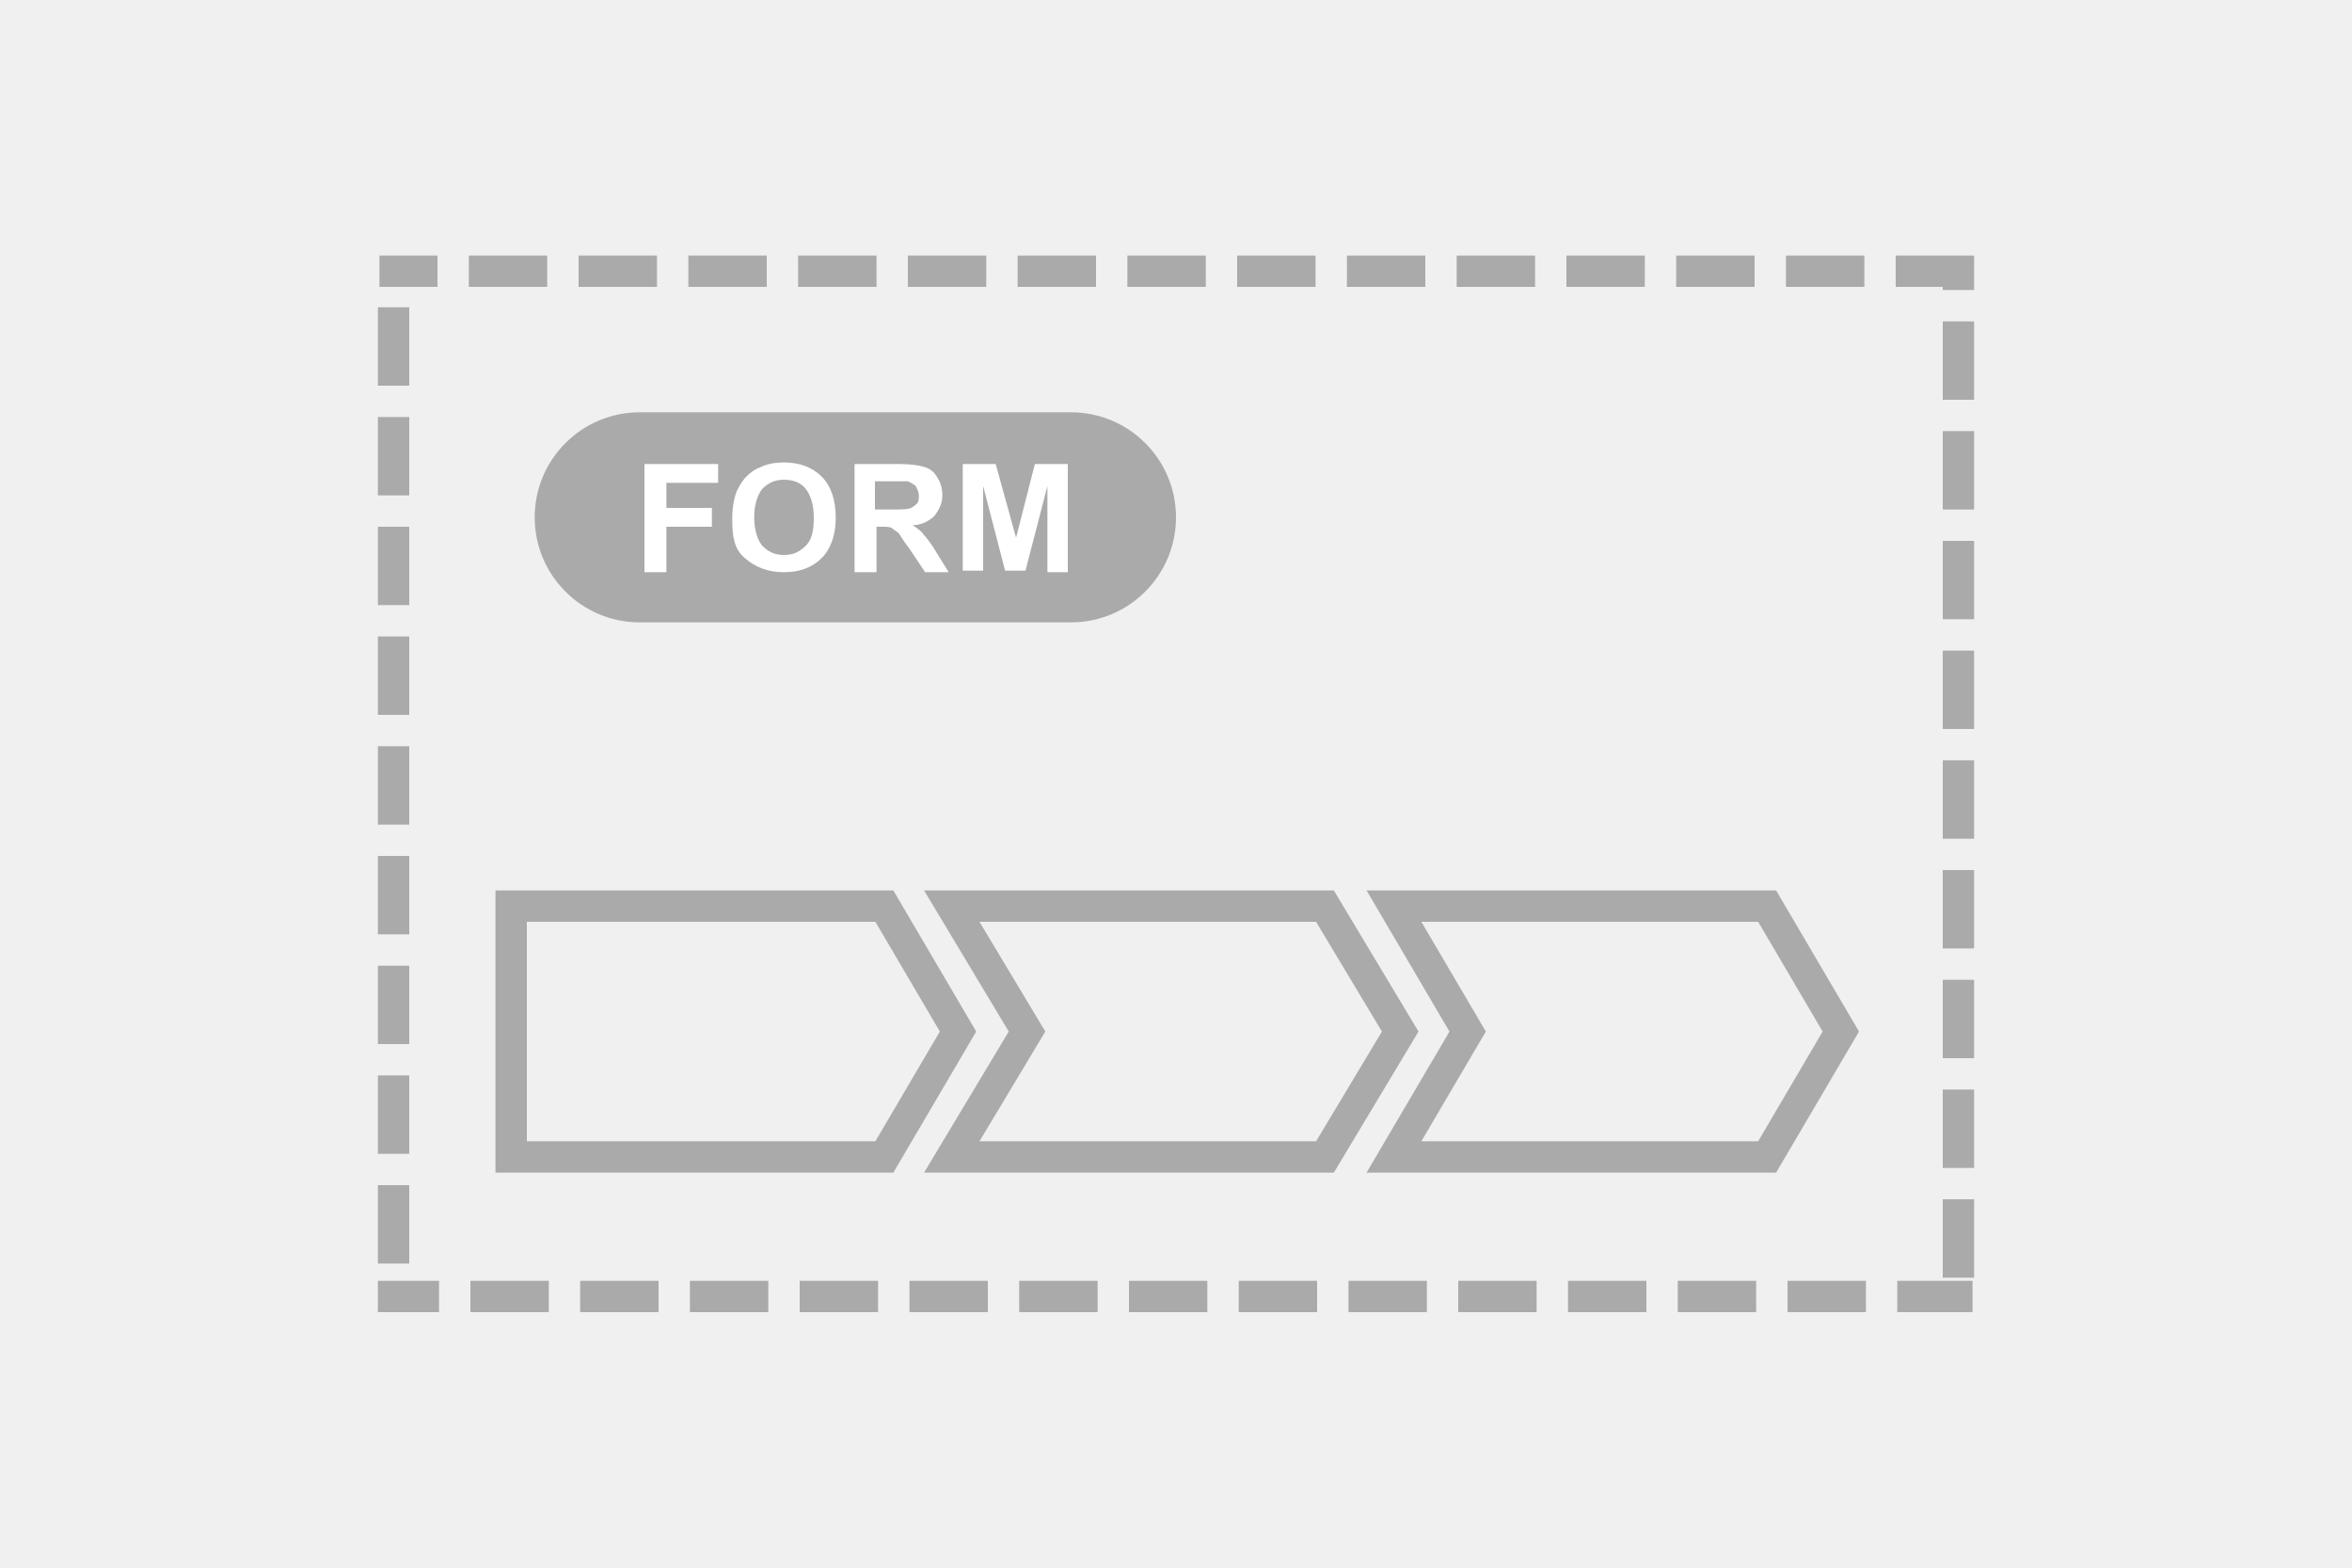
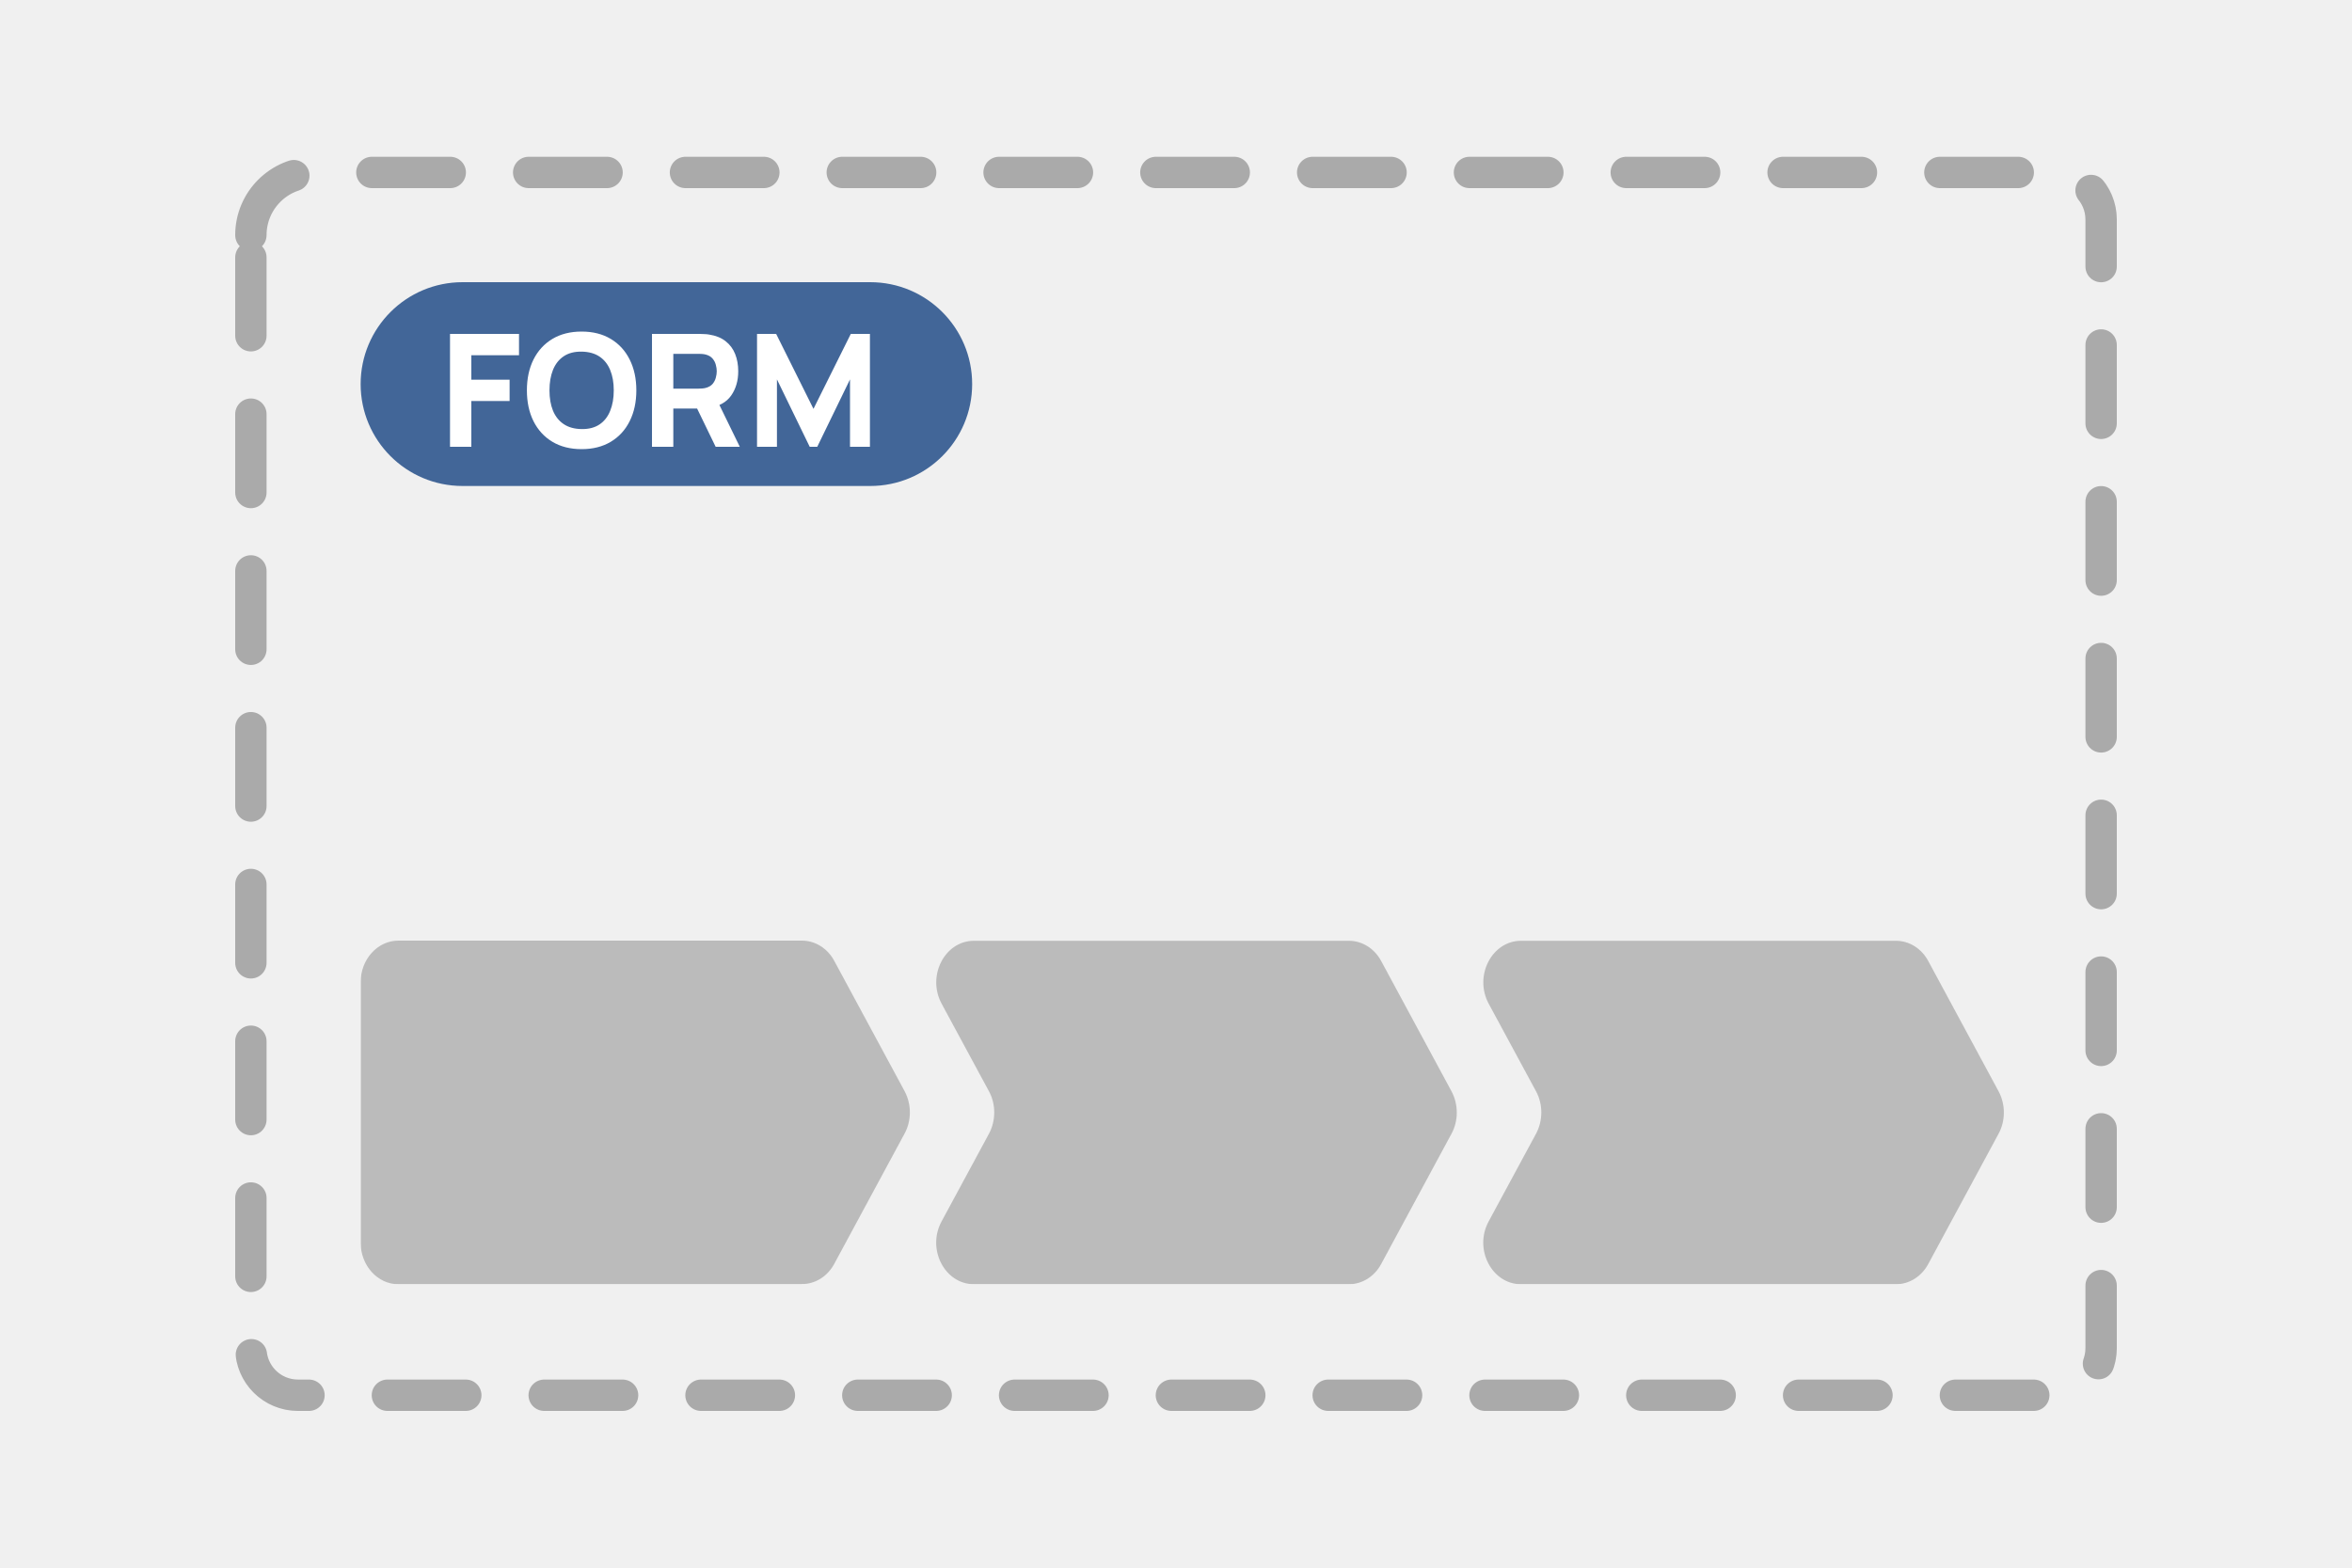
- <svg xmlns="http://www.w3.org/2000/svg" version="1.1" id="Ebene_1" x="0px" y="0px" viewBox="0 0 150 100" style="enable-background:new 0 0 150 100;" xml:space="preserve">
-   <style type="text/css">
- 	.st0{fill:#AAAAAA;}
- 	.st1{fill:#FFFFFF;}
- 	.st2{fill:none;stroke:#AAAAAA;stroke-width:2;stroke-miterlimit:10;}
- </style>
-   <g>
-     <path class="st0" d="M118.9,16.3h-5v2h5V16.3L118.9,16.3z M111.9,16.3h-5v2h5V16.3L111.9,16.3z M104.9,16.3h-5v2h5V16.3L104.9,16.3   z M97.9,16.3h-5v2h5V16.3L97.9,16.3z M90.9,16.3h-5v2h5V16.3L90.9,16.3z M83.9,16.3h-5v2h5V16.3L83.9,16.3z M76.9,16.3h-5v2h5V16.3   L76.9,16.3z M69.9,16.3h-5v2h5V16.3L69.9,16.3z M62.9,16.3h-5v2h5V16.3L62.9,16.3z M55.9,16.3h-5v2h5V16.3L55.9,16.3z M48.9,16.3   h-5v2h5V16.3L48.9,16.3z M41.9,16.3h-5v2h5V16.3L41.9,16.3z M34.9,16.3h-5v2h5V16.3L34.9,16.3z M27.9,16.3h-3.7v2h3.7V16.3   L27.9,16.3z M26.1,19.6h-2v5h2V19.6L26.1,19.6z M26.1,26.6h-2v5h2V26.6L26.1,26.6z M26.1,33.6h-2v5h2V33.6L26.1,33.6z M26.1,40.6   h-2v5h2V40.6L26.1,40.6z M26.1,47.6h-2v5h2V47.6L26.1,47.6z M26.1,54.6h-2v5h2V54.6L26.1,54.6z M26.1,61.6h-2v5h2V61.6L26.1,61.6z    M26.1,68.6h-2v5h2V68.6L26.1,68.6z M26.1,75.6h-2v5h2V75.6L26.1,75.6z M28,81.7h-3.9v0.9l0,0v-0.9v0.9l0,0v1.1h2l0,0l0,0l0,0l0,0   c1,0,1.9,0,1.9,0V81.7L28,81.7z M35,81.7h-5v2h5V81.7L35,81.7z M42,81.7h-5v2h5V81.7L42,81.7z M49,81.7h-5v2h5V81.7L49,81.7z    M56,81.7h-5v2h5V81.7L56,81.7z M63,81.7h-5v2h5V81.7L63,81.7z M70,81.7h-5v2h5V81.7L70,81.7z M77,81.7h-5v2h5V81.7L77,81.7z    M84,81.7h-5v2h5V81.7L84,81.7z M91,81.7h-5v2h5V81.7L91,81.7z M98,81.7h-5v2h5V81.7L98,81.7z M105,81.7h-5v2h5V81.7L105,81.7z    M112,81.7h-5v2h5V81.7L112,81.7z M119,81.7h-5v2h5V81.7L119,81.7z M125.9,81.7H121v2h4.8V81.7L125.9,81.7z M125.9,76.5h-2v5h2   V76.5L125.9,76.5z M125.9,69.5h-2v5h2V69.5L125.9,69.5z M125.9,62.5h-2v5h2V62.5L125.9,62.5z M125.9,55.5h-2v5h2V55.5L125.9,55.5z    M125.9,48.5h-2v5h2V48.5L125.9,48.5z M125.9,41.5h-2v5h2V41.5L125.9,41.5z M125.9,34.5h-2v5h2V34.5L125.9,34.5z M125.9,27.5h-2v5   h2V27.5L125.9,27.5z M125.9,20.5h-2v5h2V20.5L125.9,20.5z M125.9,16.3h-5v2h3v0.2h2V16.3L125.9,16.3z" />
-   </g>
-   <g>
-     <path class="st0" d="M68.3,39.7H40.8c-3.7,0-6.7-3-6.7-6.7v0c0-3.7,3-6.7,6.7-6.7h27.5c3.7,0,6.7,3,6.7,6.7v0   C75,36.7,72,39.7,68.3,39.7z" />
-     <g>
-       <path class="st1" d="M41.1,36.5v-6.9h4.7v1.2h-3.3v1.6h2.9v1.2h-2.9v2.9H41.1z" />
-       <path class="st1" d="M46.7,33.1c0-0.7,0.1-1.3,0.3-1.8c0.2-0.4,0.4-0.7,0.6-0.9c0.3-0.3,0.6-0.5,0.9-0.6c0.4-0.2,0.9-0.3,1.5-0.3    c1,0,1.8,0.3,2.4,0.9s0.9,1.5,0.9,2.6c0,1.1-0.3,2-0.9,2.6c-0.6,0.6-1.4,0.9-2.4,0.9c-1,0-1.8-0.3-2.5-0.9S46.7,34.2,46.7,33.1z     M48.1,33c0,0.8,0.2,1.4,0.5,1.8c0.4,0.4,0.8,0.6,1.4,0.6c0.6,0,1-0.2,1.4-0.6c0.4-0.4,0.5-1,0.5-1.8c0-0.8-0.2-1.4-0.5-1.8    c-0.3-0.4-0.8-0.6-1.4-0.6c-0.6,0-1,0.2-1.4,0.6C48.3,31.6,48.1,32.2,48.1,33z" />
-       <path class="st1" d="M54.5,36.5v-6.9h2.9c0.7,0,1.3,0.1,1.6,0.2c0.3,0.1,0.6,0.3,0.8,0.7c0.2,0.3,0.3,0.7,0.3,1.1    c0,0.5-0.2,0.9-0.5,1.3c-0.3,0.3-0.8,0.6-1.4,0.6c0.3,0.2,0.6,0.4,0.7,0.6c0.2,0.2,0.5,0.6,0.8,1.1l0.8,1.3H59L58,35    c-0.4-0.5-0.6-0.9-0.7-1c-0.1-0.1-0.3-0.2-0.4-0.3c-0.1-0.1-0.4-0.1-0.7-0.1h-0.3v2.9H54.5z M55.8,32.5h1c0.7,0,1.1,0,1.3-0.1    c0.2-0.1,0.3-0.2,0.4-0.3c0.1-0.1,0.1-0.3,0.1-0.5c0-0.2-0.1-0.4-0.2-0.6c-0.1-0.1-0.3-0.2-0.5-0.3c-0.1,0-0.5,0-1,0h-1.1V32.5z" />
-       <path class="st1" d="M61.4,36.5v-6.9h2.1l1.3,4.7l1.2-4.7h2.1v6.9h-1.3V31l-1.4,5.4h-1.3L62.7,31v5.4H61.4z" />
+ <svg xmlns="http://www.w3.org/2000/svg" viewBox="0 0 150 100" fill="none">
+   <g id="form-steps">
+     <path id="Rectangle 1" d="M16 15C16 12.791 17.791 11 20 11H131C132.657 11 134 12.343 134 14V86C134 87.657 132.657 89 131 89H19C17.343 89 16 87.657 16 86V15Z" stroke="#AAAAAA" stroke-width="2" stroke-linecap="round" stroke-dasharray="5 5" />
+     <g id="Badge">
+       <g clip-path="url(#clip0_4_85)">
+         <rect x="23" y="18" width="39" height="13" rx="6.5" fill="#426698" />
+         <path id="FORM" d="M28.7 28.5V21.3H33.1V22.66H30.06V24.22H32.5V25.58H30.06V28.5H28.7ZM37.093 28.65C36.373 28.65 35.751 28.493 35.228 28.18C34.708 27.867 34.306 27.428 34.023 26.865C33.743 26.302 33.603 25.647 33.603 24.9C33.603 24.153 33.743 23.498 34.023 22.935C34.306 22.372 34.708 21.933 35.228 21.62C35.751 21.307 36.373 21.15 37.093 21.15C37.813 21.15 38.433 21.307 38.953 21.62C39.476 21.933 39.878 22.372 40.158 22.935C40.441 23.498 40.583 24.153 40.583 24.9C40.583 25.647 40.441 26.302 40.158 26.865C39.878 27.428 39.476 27.867 38.953 28.18C38.433 28.493 37.813 28.65 37.093 28.65ZM37.093 27.37C37.549 27.377 37.929 27.278 38.233 27.075C38.536 26.872 38.763 26.583 38.913 26.21C39.066 25.837 39.143 25.4 39.143 24.9C39.143 24.4 39.066 23.967 38.913 23.6C38.763 23.233 38.536 22.948 38.233 22.745C37.929 22.542 37.549 22.437 37.093 22.43C36.636 22.423 36.256 22.522 35.953 22.725C35.649 22.928 35.421 23.217 35.268 23.59C35.118 23.963 35.043 24.4 35.043 24.9C35.043 25.4 35.118 25.833 35.268 26.2C35.421 26.567 35.649 26.852 35.953 27.055C36.256 27.258 36.636 27.363 37.093 27.37ZM41.581 28.5V21.3H44.621C44.691 21.3 44.784 21.303 44.901 21.31C45.021 21.313 45.127 21.323 45.221 21.34C45.651 21.407 46.002 21.548 46.276 21.765C46.553 21.982 46.756 22.255 46.886 22.585C47.016 22.912 47.081 23.277 47.081 23.68C47.081 24.283 46.931 24.8 46.631 25.23C46.331 25.657 45.861 25.92 45.221 26.02L44.621 26.06H42.941V28.5H41.581ZM45.641 28.5L44.221 25.57L45.621 25.3L47.181 28.5H45.641ZM42.941 24.79H44.561C44.631 24.79 44.708 24.787 44.791 24.78C44.874 24.773 44.951 24.76 45.021 24.74C45.204 24.69 45.346 24.607 45.446 24.49C45.546 24.37 45.614 24.238 45.651 24.095C45.691 23.948 45.711 23.81 45.711 23.68C45.711 23.55 45.691 23.413 45.651 23.27C45.614 23.123 45.546 22.992 45.446 22.875C45.346 22.755 45.204 22.67 45.021 22.62C44.951 22.6 44.874 22.587 44.791 22.58C44.708 22.573 44.631 22.57 44.561 22.57H42.941V24.79ZM48.28 28.5V21.3H49.5L51.88 26.08L54.26 21.3H55.48V28.5H54.21V24.2L52.12 28.5H51.64L49.55 24.2V28.5H48.28Z" fill="white" />
+       </g>
+     </g>
+     <g id="Ebene_1" clip-path="url(#clip1_4_85)">
+       <g id="Group" opacity="0.75">
+         <path id="Vector" d="M86.02 81.92H62.12C60.25 81.92 59.09 79.68 60.05 77.91L63.07 72.32C63.52 71.48 63.52 70.44 63.07 69.61L60.05 64.02C59.1 62.25 60.25 60.01 62.12 60.01H86.02C86.87 60.01 87.66 60.5 88.09 61.31L92.57 69.61C93.02 70.45 93.02 71.49 92.57 72.32L88.09 80.62C87.66 81.43 86.87 81.92 86.02 81.92Z" fill="#AAAAAA" />
+         <path id="Vector_2" d="M120.91 81.92H97.01C95.14 81.92 93.98 79.68 94.94 77.91L97.96 72.32C98.41 71.48 98.41 70.44 97.96 69.61L94.94 64.02C93.99 62.25 95.14 60.01 97.01 60.01H120.91C121.76 60.01 122.55 60.5 122.98 61.31L127.46 69.61C127.91 70.45 127.91 71.49 127.46 72.32L122.98 80.62C122.55 81.43 121.76 81.92 120.91 81.92Z" fill="#AAAAAA" />
+         <path id="Vector_3" d="M51.14 81.92H25.41C24.08 81.92 23 80.73 23 79.26V62.66C23 61.19 24.08 60 25.41 60H51.14C51.99 60 52.78 60.49 53.21 61.3L57.69 69.6C58.14 70.44 58.14 71.48 57.69 72.31L53.21 80.61C52.78 81.42 51.99 81.91 51.14 81.91V81.92Z" fill="#AAAAAA" />
+       </g>
    </g>
  </g>
-   <g>
-     <polygon class="st2" points="84.5,73.8 60.7,73.8 65.5,65.8 60.7,57.8 84.5,57.8 89.3,65.8  " />
-     <polygon class="st2" points="112.7,73.8 88.9,73.8 93.6,65.8 88.9,57.8 112.7,57.8 117.4,65.8  " />
-     <polygon class="st2" points="56.4,73.8 32.6,73.8 32.6,65.8 32.6,57.8 56.4,57.8 61.1,65.8  " />
-   </g>
+   <defs>
+     <clipPath id="clip0_4_85">
+       <rect x="23" y="18" width="39" height="13" rx="6.5" fill="white" />
+     </clipPath>
+     <clipPath id="clip1_4_85">
+       <rect width="104.8" height="21.92" fill="white" transform="translate(23 60)" />
+     </clipPath>
+   </defs>
</svg>
